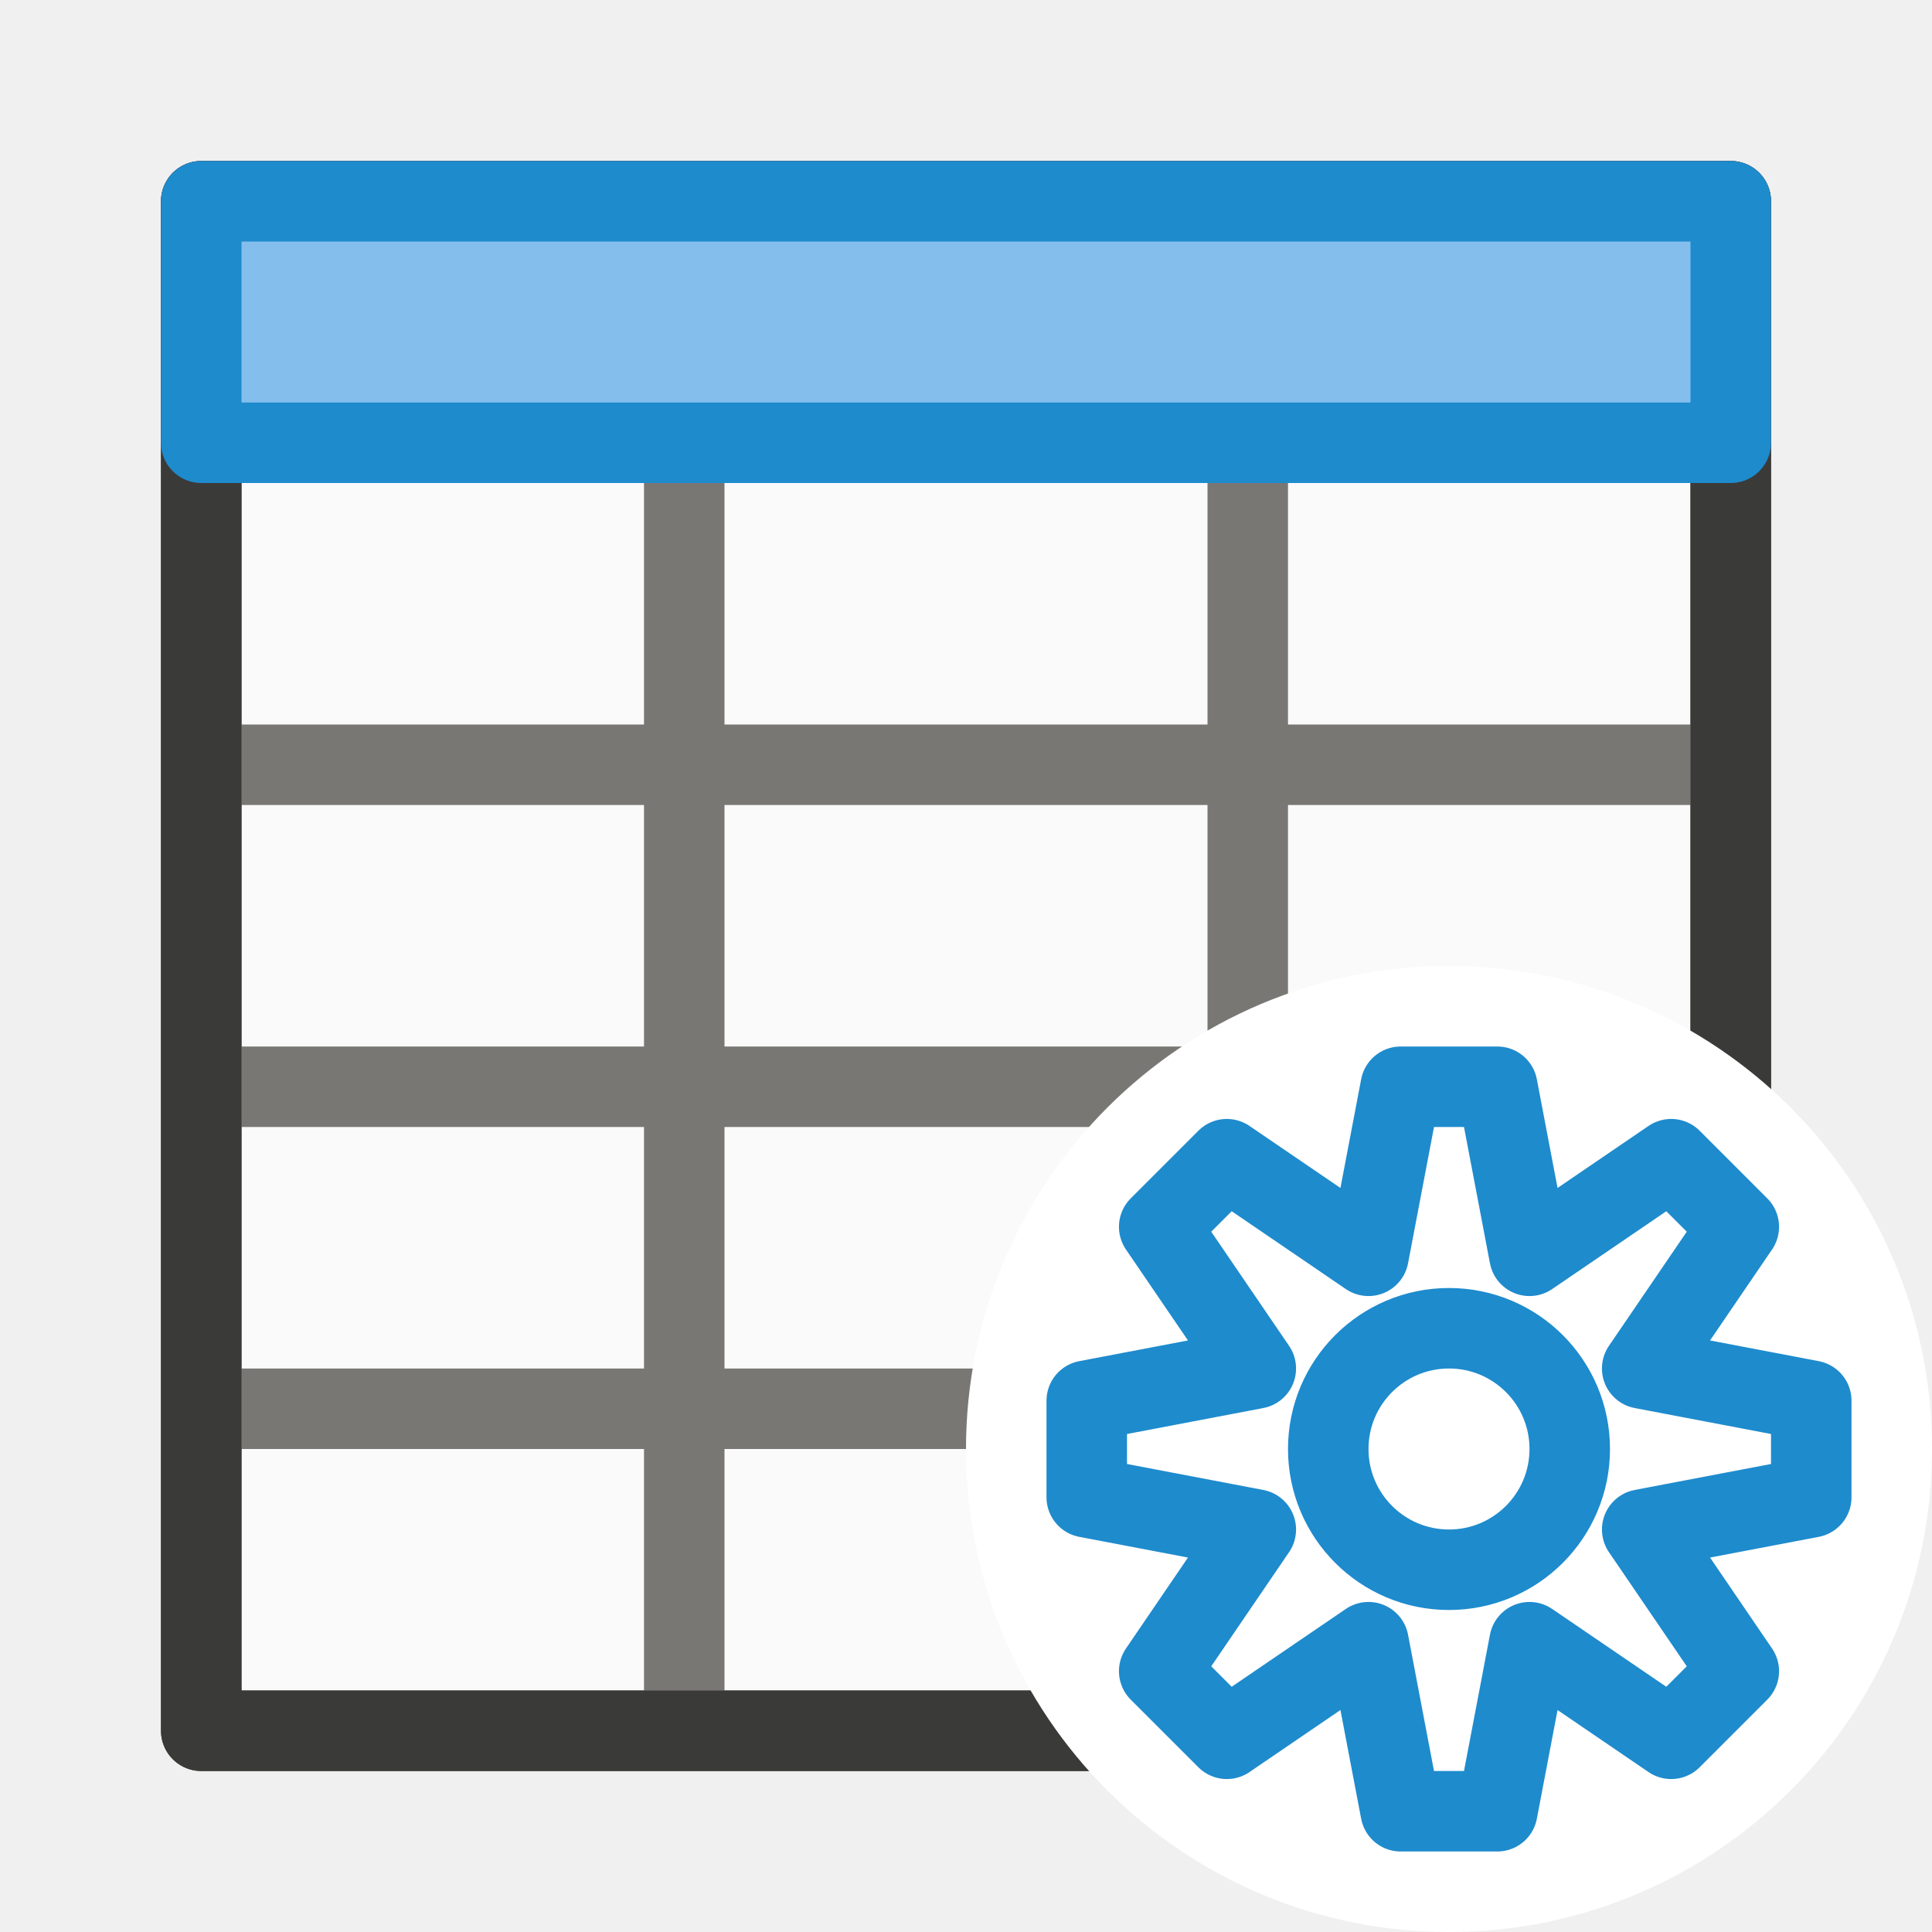
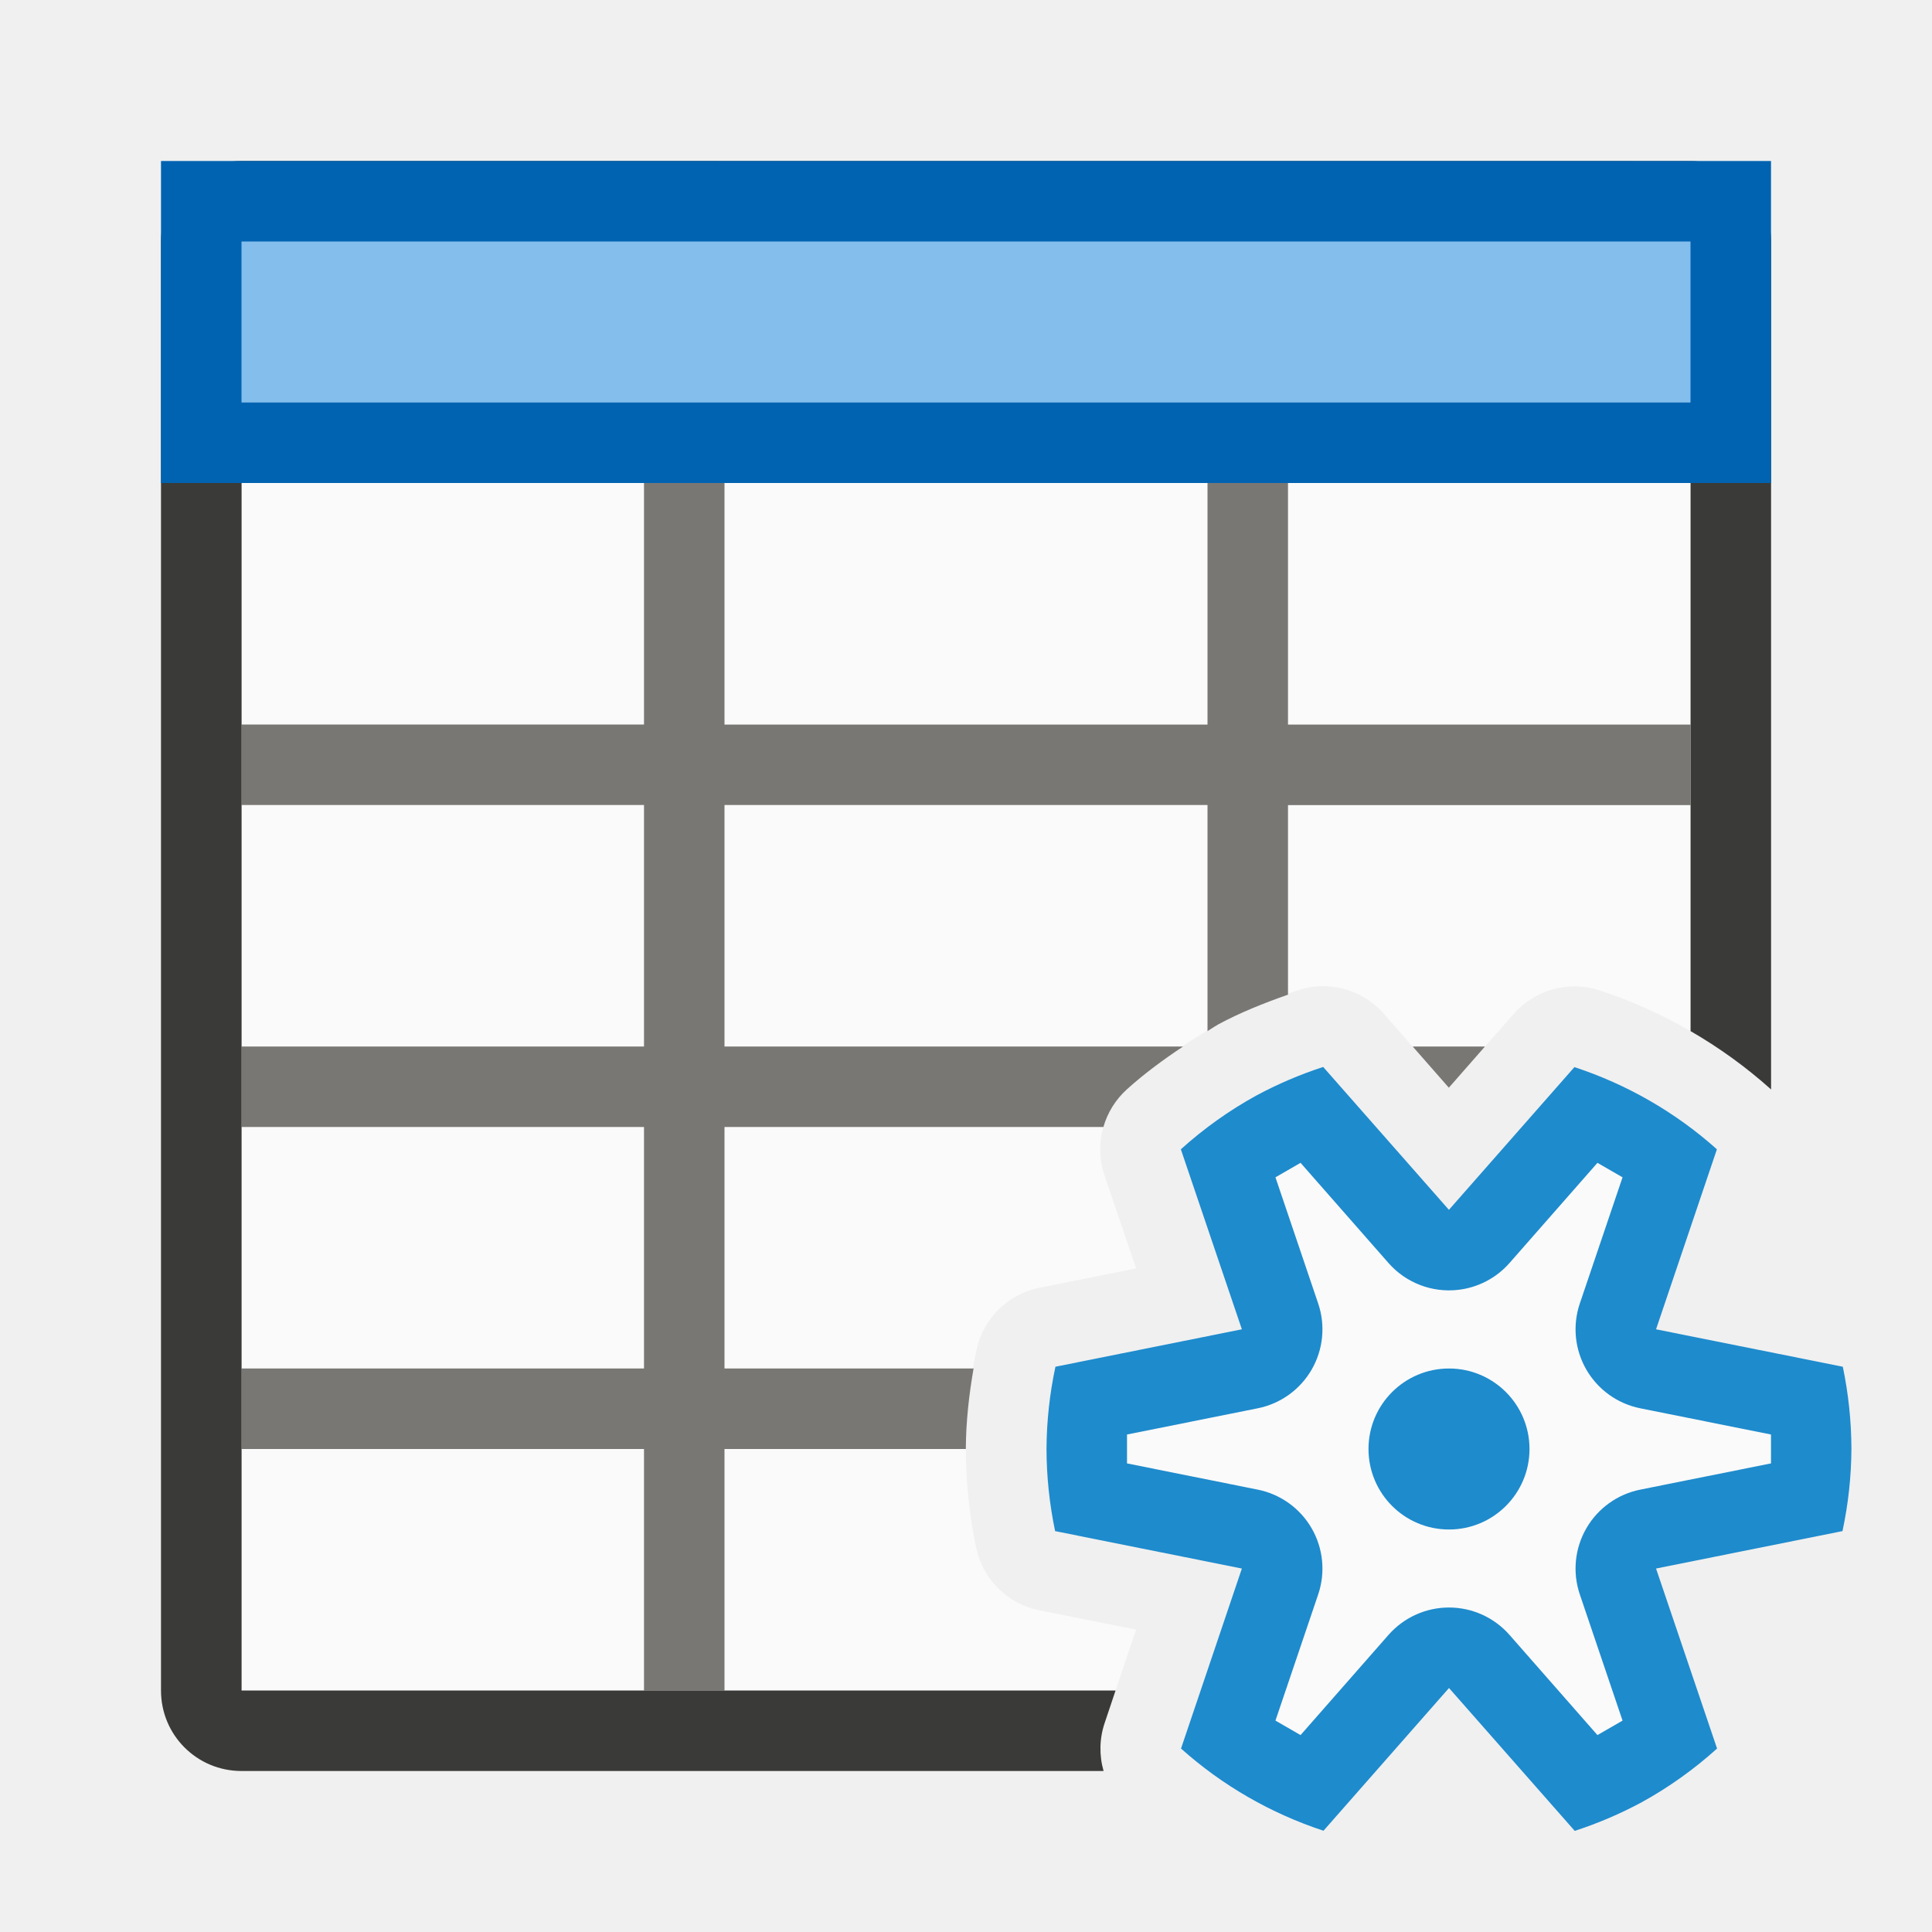
<svg xmlns="http://www.w3.org/2000/svg" viewBox="0 0 24 24">
-   <g id="background" class="icn icn--area-color" fill="#fafafa" stroke="#3a3a38" stroke-linecap="round" stroke-linejoin="round">
-     <path d="m 2.5,2.5 h 19 v 19 h -19 z" />
-   </g>
-   <g class="icn icn--secondary-line-color" fill="#797774" stroke="#797774" stroke-linecap="round" stroke-linejoin="round">
-     <path d="m 2.5,5.5 h 19 z m 0,4 h 19 z m 0,4 h 19 z m 0,4 h 19 z" />
-     <path d="m 8.5,2.5 v 19 z m 7,0 v 19 z" />
-   </g>
-   <g id="background" class="icn icn--line-color" fill="none" stroke="#3a3a38" stroke-linecap="round" stroke-linejoin="round">
-     <path d="m 2.5,2.5 h 19 v 19 h -19 z" />
-   </g>
-   <g id="symbol" class="icn icn--highlight-color" fill="#83beec" stroke="#1e8bcd" stroke-linecap="round" stroke-linejoin="round">
-     <path d="m 21.5,5.5 v -3 h -19 v 3 z" />
-   </g>
-   <g id="symbol-background" class="icn icn--background" fill="#fff" stroke="#fff" stroke-width="3px" stroke-linecap="round" stroke-linejoin="round">
-     <path d="M 18 13.5 A 4.5 4.5 0 0 0 13.5 18 A 4.5 4.5 0 0 0 18 22.5 A 4.5 4.5 0 0 0 22.5 18 A 4.5 4.5 0 0 0 18 13.5 z " />
-   </g>
-   <g id="symbol" class="icn icn--highlight-color-line" fill="none" stroke="#1e8bcd" stroke-linecap="round" stroke-linejoin="round">
-     <path d="M 17.4 13.5 L 17 15.6 L 15.24 14.4 L 14.4 15.24 L 15.6 17 L 13.5 17.4 L 13.5 18.6 L 15.6 19.0 L 14.4 20.76 L 15.24 21.6 L 17 20.4 L 17.4 22.5 L 18.6 22.5 L 19.0 20.4 L 20.76 21.6 L 21.6 20.76 L 20.4 19.0 L 22.5 18.6 L 22.5 17.4 L 20.4 17 L 21.6 15.24 L 20.76 14.4 L 19.0 15.6 L 18.6 13.5 L 17.4 13.5 z M 18 16.5 A 1.5 1.5 0 0 1 19.5 18 A 1.5 1.5 0 0 1 18 19.5 A 1.5 1.5 0 0 1 16.5 18 A 1.5 1.5 0 0 1 18 16.5 z " />
-   </g>
+   <path d="m3 3v18h10.857l.256-.756-1.203-.24a1.003 1.003 0 0 1 -.783-.775c-.085-.403-.128-.814-.129-1.227a1.003 1.003 0 0 1 0-.008c.002-.412.046-.824.133-1.227a1.003 1.003 0 0 1 .783-.771l1.199-.24-.393-1.156a1.003 1.003 0 0 1 .277-1.066c.342-.309.718-.576 1.121-.799a1.003 1.003 0 0 1 .008-.006c.32-.173.654-.315 1-.428a1.003 1.003 0 0 1 .26-.049 1.003 1.003 0 0 1 .803.34l.809.92.807-.918a1.003 1.003 0 0 1 1.066-.291c.394.13.772.299 1.129.506v-9.809z" fill="#fafafa" />
+   <path d="m8 3v6h-5v1h5v3h-5v1h5v3h-5v1h5v3h1v-3h2.998a1.003 1.003 0 0 1 0-.006c.002-.334.039-.666.096-.994h-3.094v-3h4.707a1.003 1.003 0 0 1 .291-.467c.218-.197.455-.371.699-.533h-5.697v-3h6v2.809c.04-.024.078-.052.119-.074a1.003 1.003 0 0 1 .008-.006c.279-.151.574-.268.873-.373v-2.355h5v-1h-5v-6h-1v6h-6v-6zm9.549 10 .449.512.449-.512z" fill="#797774" />
+   <path d="m3 2c-.554 0-1 .446-1 1v18c0 .554.446 1 1 1h10.709c-.056-.196-.052-.404.014-.598l.135-.402h-4.857-1-5v-3-1-3-1-3-1-6h5 1 6 1 5v6 1 2.809c.355.205.689.446.996.721.001.001.003.003.004.004v-10.533c0-.554-.446-1-1-1z" fill="#3a3a38" />
+   <path d="m2 2h20v4h-20z" fill="#0063b1" />
+   <path d="m3 3h18v2h-18z" fill="#83beec" />
+   <path d="m22 17.82 0.0.359-1.625.326c-.591.119-.943.73-.75 1.301l.529 1.562.002.006-.312.18-1.092-1.244c-.398-.454-1.106-.454-1.504 0l-1.092 1.244-.312-.18.531-1.568c.193-.571-.159-1.182-.75-1.301l-1.625-.326-0-.359 1.625-.326c.591-.119.943-.73.75-1.301l-.531-1.568.312-.18 1.092 1.244c.216.246.54.371.865.334.247-.028.475-.147.639-.334l1.092-1.244.313.18-.531 1.568c-.193.571.159 1.182.75 1.301z" fill="#fafafa" />
+   <path d="m16.437 13.254c-.288.094-.567.213-.834.357-.336.185-.649.409-.934.666l.758 2.236-2.316.465c-.072.336-.109.678-.111 1.021.001.343.037.686.107 1.021l2.32.465-.756 2.236c.513.459 1.116.806 1.77 1.021l1.559-1.773 1.562 1.775c.288-.094.567-.213.834-.357.336-.185.649-.409.934-.666l-.758-2.236 2.316-.465c.072-.336.109-.678.111-1.021-.001-.343-.037-.686-.107-1.021l-2.32-.465.756-2.236c-.513-.459-1.116-.806-1.77-1.021l-1.559 1.773-.469-.533zm-.281 1.191 1.092 1.244a1 1 0 0 0 .865.334 1 1 0 0 0 .639-.334l1.092-1.244.312.18-.531 1.568a1 1 0 0 0 .75 1.301l1.625.326v.359l-1.625.326a1 1 0 0 0 -.75 1.301l.529 1.562.002.006-.312.18-1.092-1.244a1 1 0 0 0 -1.504 0l-1.092 1.244-.312-.18.531-1.568a1 1 0 0 0 -.75-1.301l-1.625-.326v-.359l1.625-.326a1 1 0 0 0 .75-1.301l-.531-1.568zm1.844 2.555a1 1 0 0 0 -1 1 1 1 0 0 0 1 1 1 1 0 0 0 1-1 1 1 0 0 0 -1-1z" fill="#1e8bcd" />
</svg>
